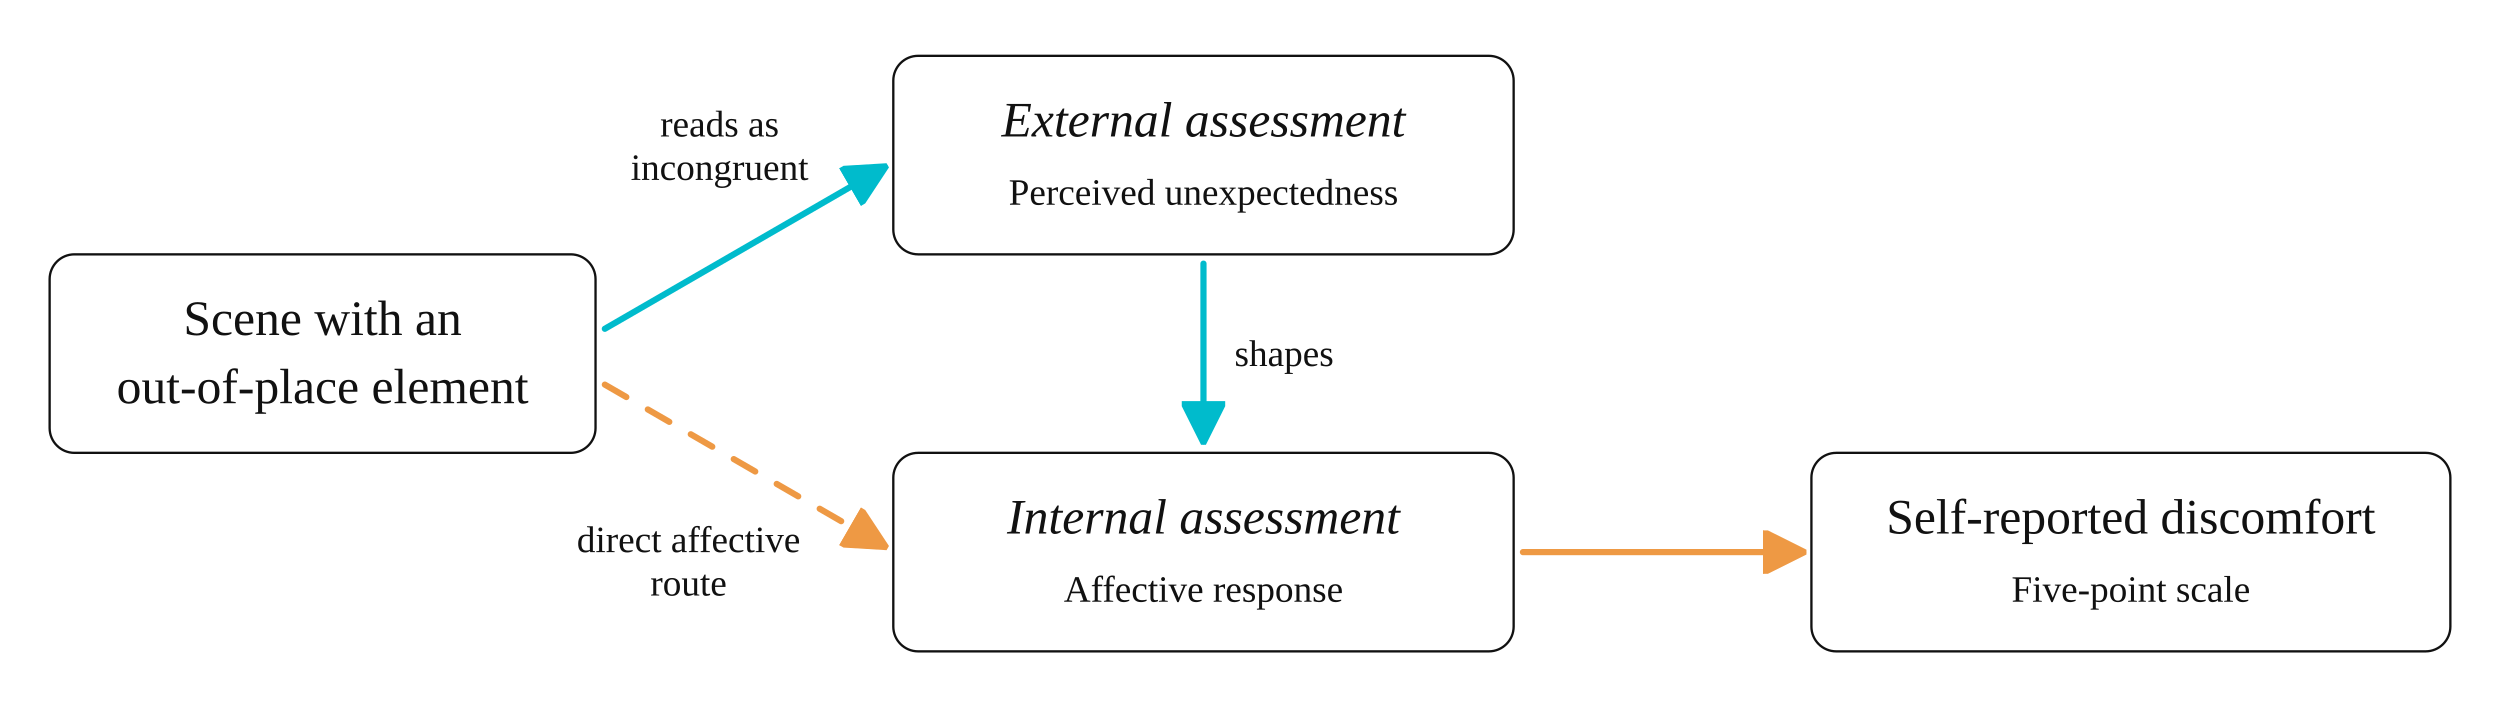
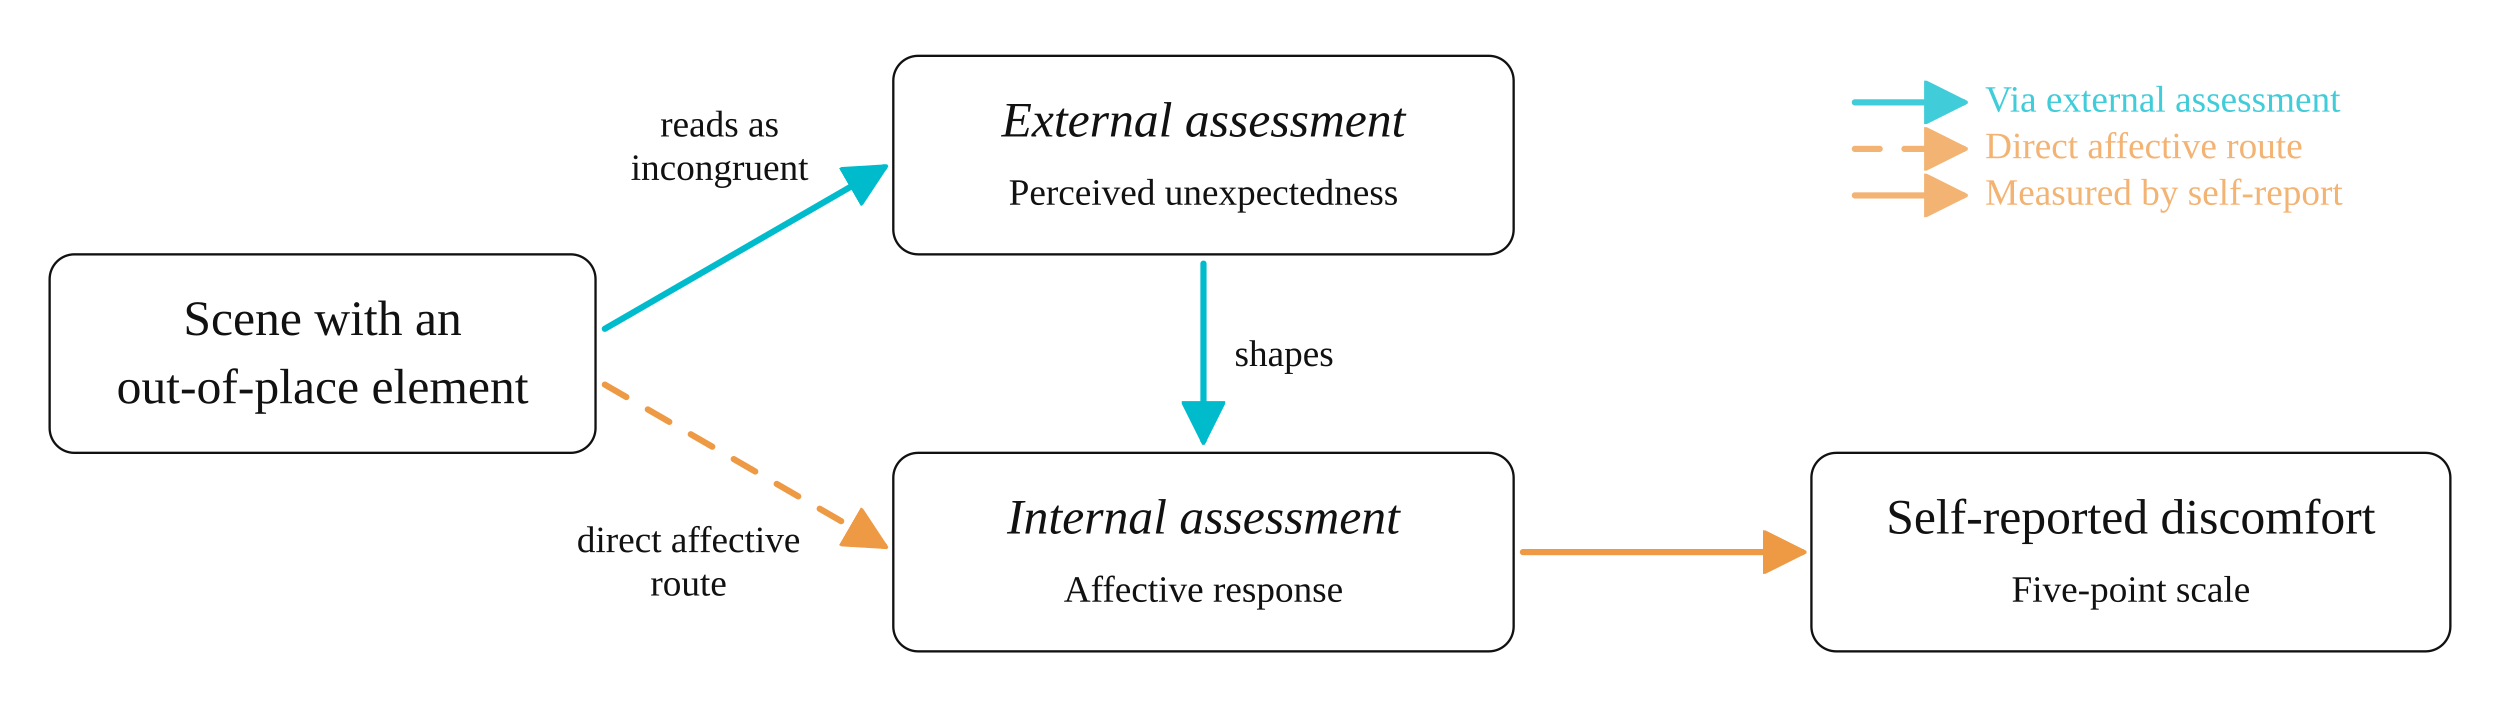
- <svg xmlns="http://www.w3.org/2000/svg" viewBox="0 0 806 228" width="806" height="228" role="img">
+ <svg xmlns="http://www.w3.org/2000/svg" viewBox="0 0 1612 456" width="1612" height="456" role="img">
  <style>
        rect, line, polygon { stroke: #111; }
        polygon, text { fill: #111; }

        @media (prefers-color-scheme: dark) {
            rect, line, polygon { stroke: #ddd; }
            polygon, text { fill: #ddd; }
        }

        text {
            font-family: "Times New Roman", Times, serif;
-             font-size: 12pt;
+             font-size: 24pt;
        }
        line {
            stroke-linecap: round;
            stroke-linejoin: miter;
        }
-         rect {
-             fill: none;
-             rx: 8;
-         }
        .italic { font-style: italic; }
+         .left { text-anchor: start; }
        .center { text-anchor: middle; }
-         .small { font-size: 9pt; }
+         .small { font-size: 18pt; }
        .bg { fill: transparent; }

-         .thick { stroke-width: 2; }
-         .thin { stroke-width: 0.75; }
-         .dashed { stroke-dasharray: 8 8; }
+         .thick { stroke-width: 4; }
+         .thin { stroke-width: 1.5; }
+         .dashed { stroke-dasharray: 16 16; }

        .s1 { stroke: #817; } .f1 { fill: #817; }
        .s2 { stroke: #a35; } .f2 { fill: #a35; }
        .s3 { stroke: #c66; } .f3 { fill: #c66; }
        .s4 { stroke: #e94; } .f4 { fill: #e94; }
        .s5 { stroke: #ed0; } .f5 { fill: #ed0; }
        .s6 { stroke: #9d5; } .f6 { fill: #9d5; }
        .s7 { stroke: #4d8; } .f7 { fill: #4d8; }
        .s8 { stroke: #2cb; } .f8 { fill: #2cb; }
        .s9 { stroke: #0bc; } .f9 { fill: #0bc; }
        .sA { stroke: #09c; } .fA { fill: #09c; }
        .sB { stroke: #36b; } .fB { fill: #36b; }
        .sC { stroke: #639; } .fC { fill: #639; }
    </style>
  <defs>
-     <marker id="arrow" viewBox="0 0 10 10" refX="9" refY="5" markerWidth="7" markerHeight="7" orient="auto-start-reverse">
-       <polygon points="0,0 10,5 0,10" style="fill: context-fill; stroke: context-stroke" />
+     <marker id="arrow" viewBox="0 0 20 20" refX="18" refY="10" markerWidth="7" markerHeight="7" orient="auto-start-reverse">
+       <polygon points="0,0 20,10 0,20" style="fill: context-fill; stroke: context-stroke" />
    </marker>
  </defs>
-   <rect x="0" y="0" width="806" height="228" stroke-width="0.001" class="bg" />
-   <rect class="thin" x="16" y="82" width="176" height="64" />
-   <text class="center" x="104" y="108">Scene with an</text>
-   <text class="center" x="104" y="130">out-of-place element</text>
-   <rect class="thin" x="288" y="18" width="200" height="64" />
-   <text class="center italic" x="388" y="44">External assessment</text>
-   <text class="center small" x="388" y="66">Perceived unexpectedness</text>
-   <rect class="thin" x="288" y="146" width="200" height="64" />
-   <text class="center italic" x="388" y="172">Internal assessment</text>
-   <text class="center small" x="388" y="194">Affective response</text>
-   <rect class="thin" x="584" y="146" width="206" height="64" />
-   <text class="center" x="687" y="172">Self-reported discomfort</text>
-   <text class="center small" x="687" y="194">Five-point scale</text>
-   <line class="thick s9 f9" x1="195" y1="106" x2="285" y2="54" marker-end="url(#arrow)" />
-   <line class="thick dashed s4 f4" x1="195" y1="124" x2="285" y2="176" marker-end="url(#arrow)" />
-   <line class="thick s9 f9" x1="388" y1="85" x2="388" y2="142" marker-end="url(#arrow)" />
-   <line class="thick s4 f4" x1="491" y1="178" x2="581" y2="178" marker-end="url(#arrow)" />
-   <text class="small center" x="232" y="44">reads as</text>
-   <text class="small center" x="232" y="58">incongruent</text>
-   <text class="small center" x="414" y="118">shapes</text>
-   <text class="small center" x="222" y="178">direct affective</text>
-   <text class="small center" x="222" y="192">route</text>
+   <rect x="0" y="0" width="1612" height="456" stroke-width="0.002" class="bg" />
+   <rect class="thin" x="32" y="164" width="352" height="128" rx="16" fill="none" />
+   <text class="center" x="208" y="216">Scene with an</text>
+   <text class="center" x="208" y="260">out-of-place element</text>
+   <rect class="thin" x="576" y="36" width="400" height="128" rx="16" fill="none" />
+   <text class="center italic" x="776" y="88">External assessment</text>
+   <text class="center small" x="776" y="132">Perceived unexpectedness</text>
+   <rect class="thin" x="576" y="292" width="400" height="128" rx="16" fill="none" />
+   <text class="center italic" x="776" y="344">Internal assessment</text>
+   <text class="center small" x="776" y="388">Affective response</text>
+   <rect class="thin" x="1168" y="292" width="412" height="128" rx="16" fill="none" />
+   <text class="center" x="1374" y="344">Self-reported discomfort</text>
+   <text class="center small" x="1374" y="388">Five-point scale</text>
+   <line class="thick s9 f9" x1="390" y1="212" x2="570" y2="108" marker-end="url(#arrow)" />
+   <line class="thick dashed s4 f4" x1="390" y1="248" x2="570" y2="352" marker-end="url(#arrow)" />
+   <line class="thick s9 f9" x1="776" y1="170" x2="776" y2="284" marker-end="url(#arrow)" />
+   <line class="thick s4 f4" x1="982" y1="356" x2="1162" y2="356" marker-end="url(#arrow)" />
+   <text class="small center" x="464" y="88">reads as</text>
+   <text class="small center" x="464" y="116">incongruent</text>
+   <text class="small center" x="828" y="236">shapes</text>
+   <text class="small center" x="444" y="356">direct affective</text>
+   <text class="small center" x="444" y="384">route</text>
+   <g style="opacity:0.75">
+     <xxx_rect x="1150" y="36" width="430" height="116" class="thin" rx="4" fill="none" />
+     <line x1="1196" y1="66" x2="1266" y2="66" marker-end="url(#arrow)" class="thick s9 f9" />
+     <line x1="1196" y1="96" x2="1266" y2="96" marker-end="url(#arrow)" class="thick dashed s4 f4" />
+     <line x1="1196" y1="126" x2="1266" y2="126" marker-end="url(#arrow)" class="thick s4 f4" />
+     <text x="1280" y="72" class="left f9 small">Via external assessment</text>
+     <text x="1280" y="102" class="left f4 small">Direct affective route</text>
+     <text x="1280" y="132" class="left f4 small">Measured by self-report</text>
+   </g>
</svg>
